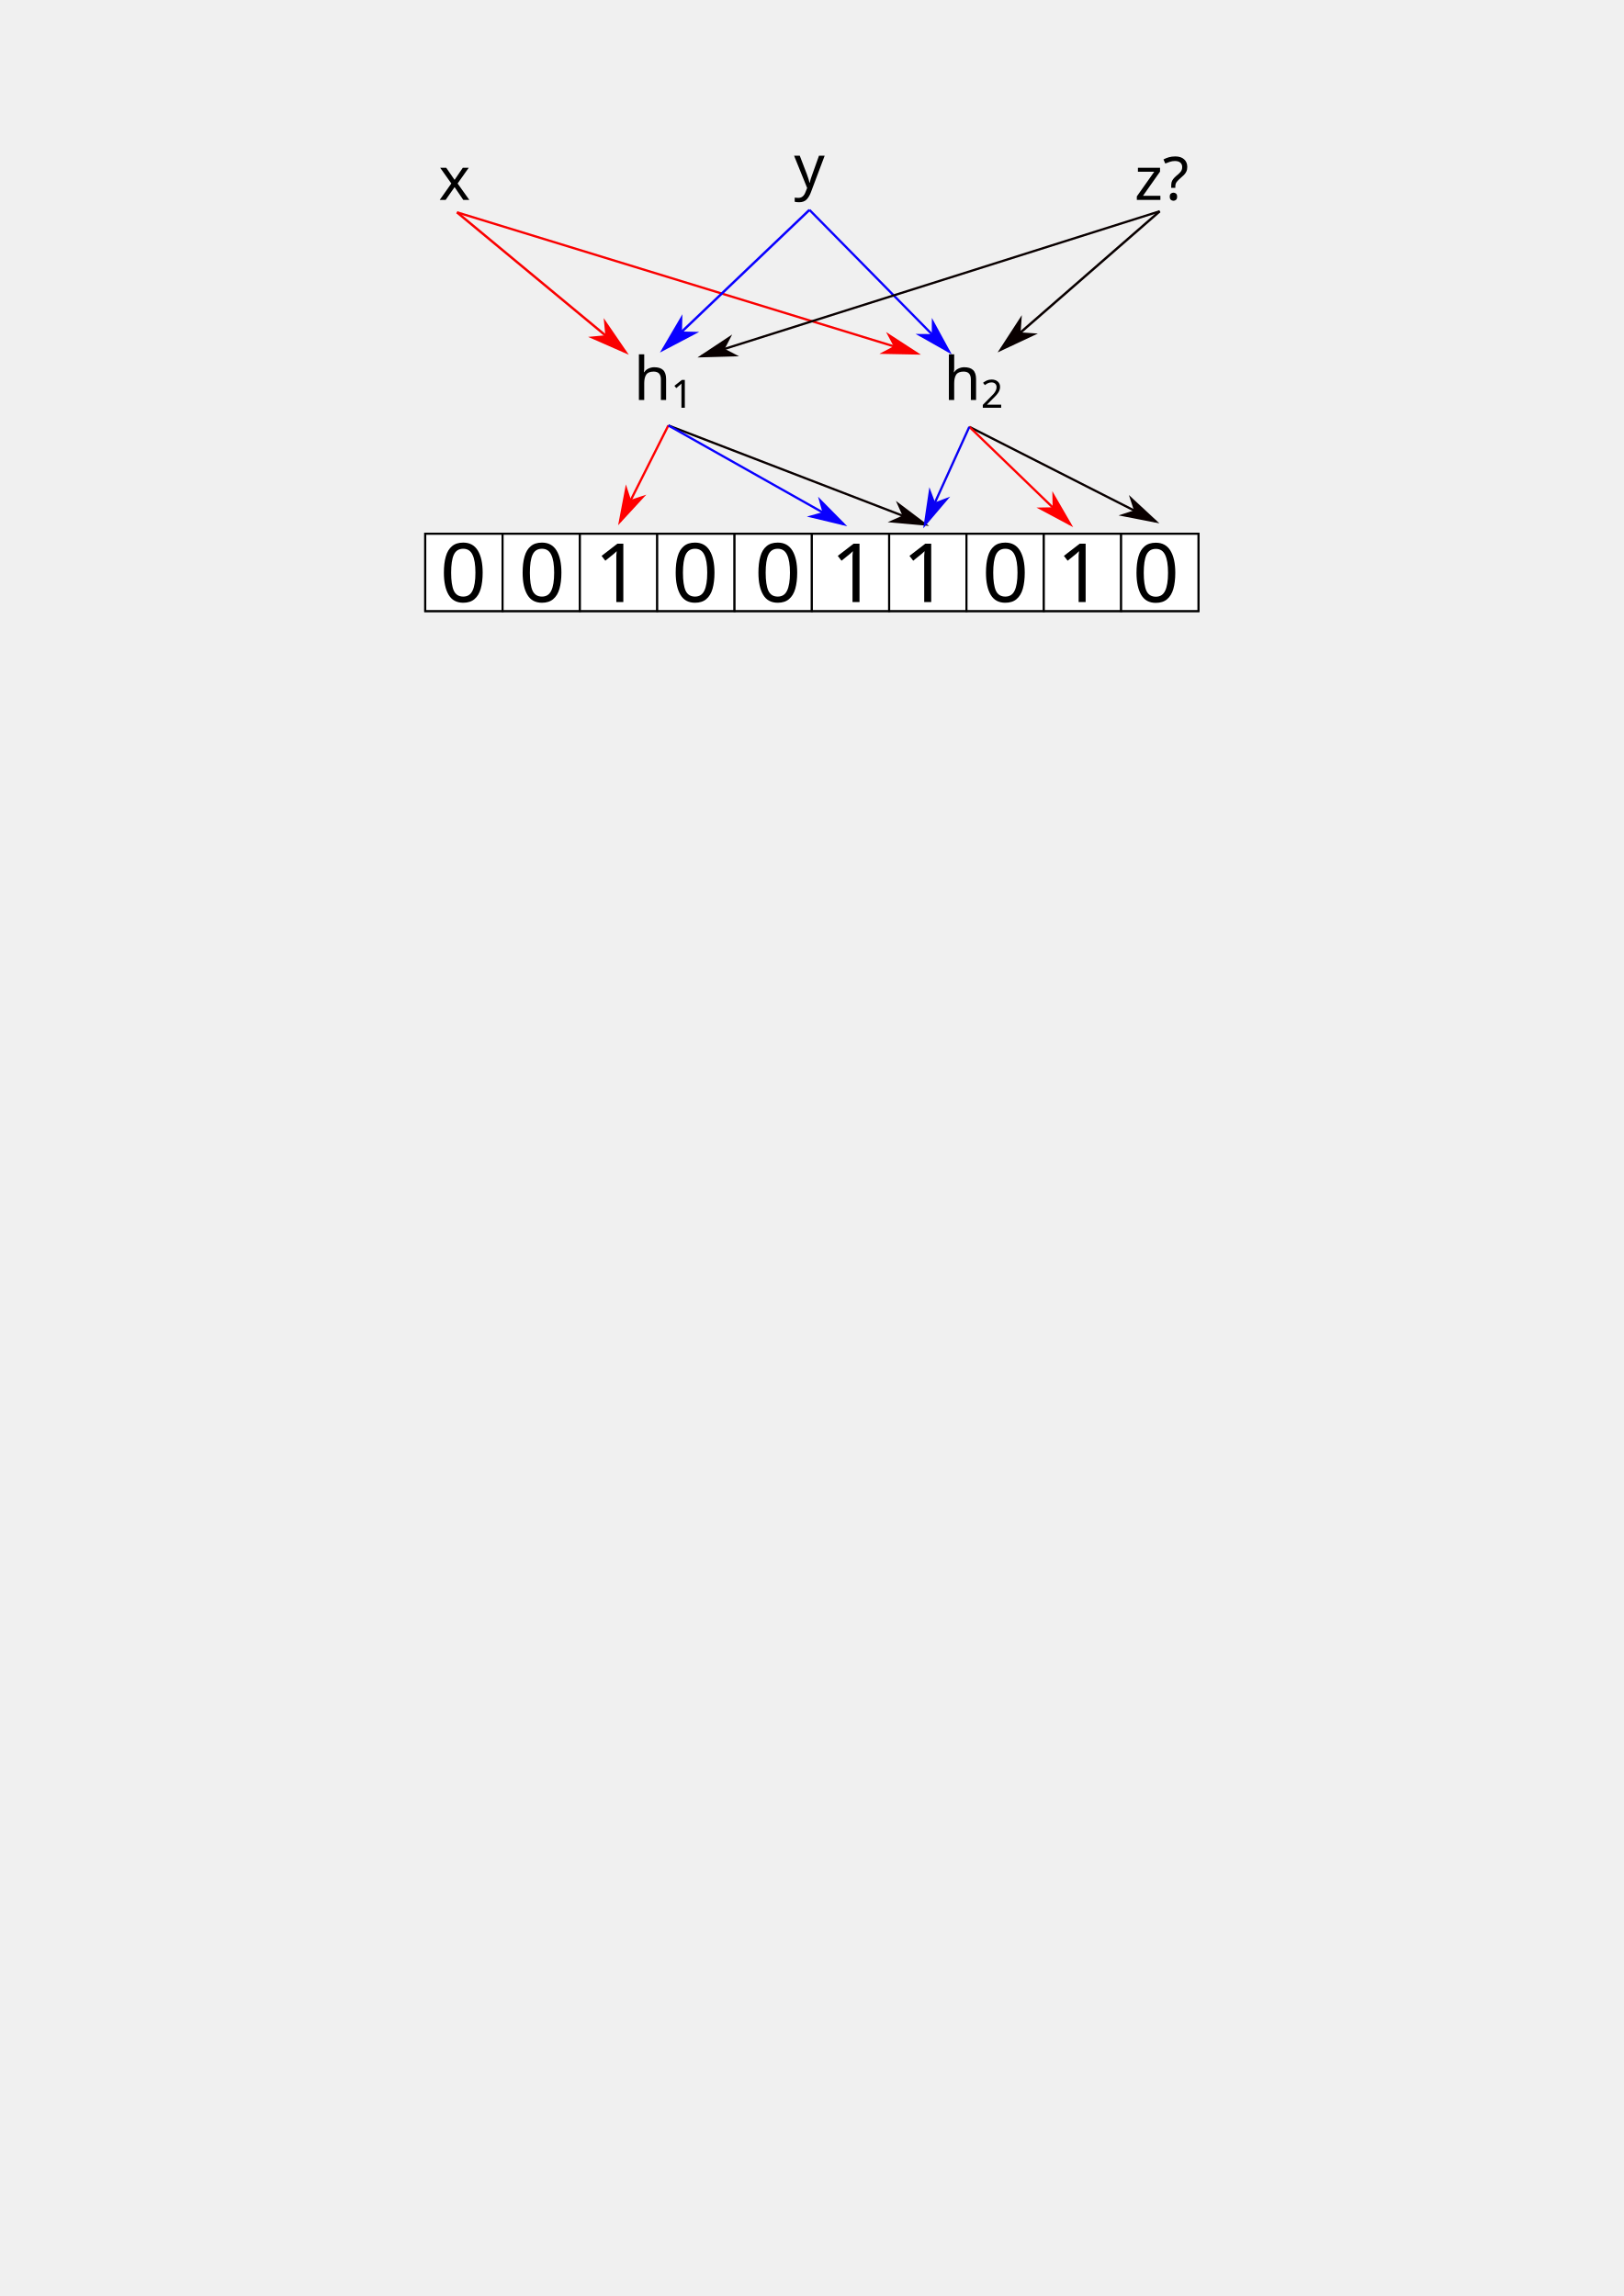
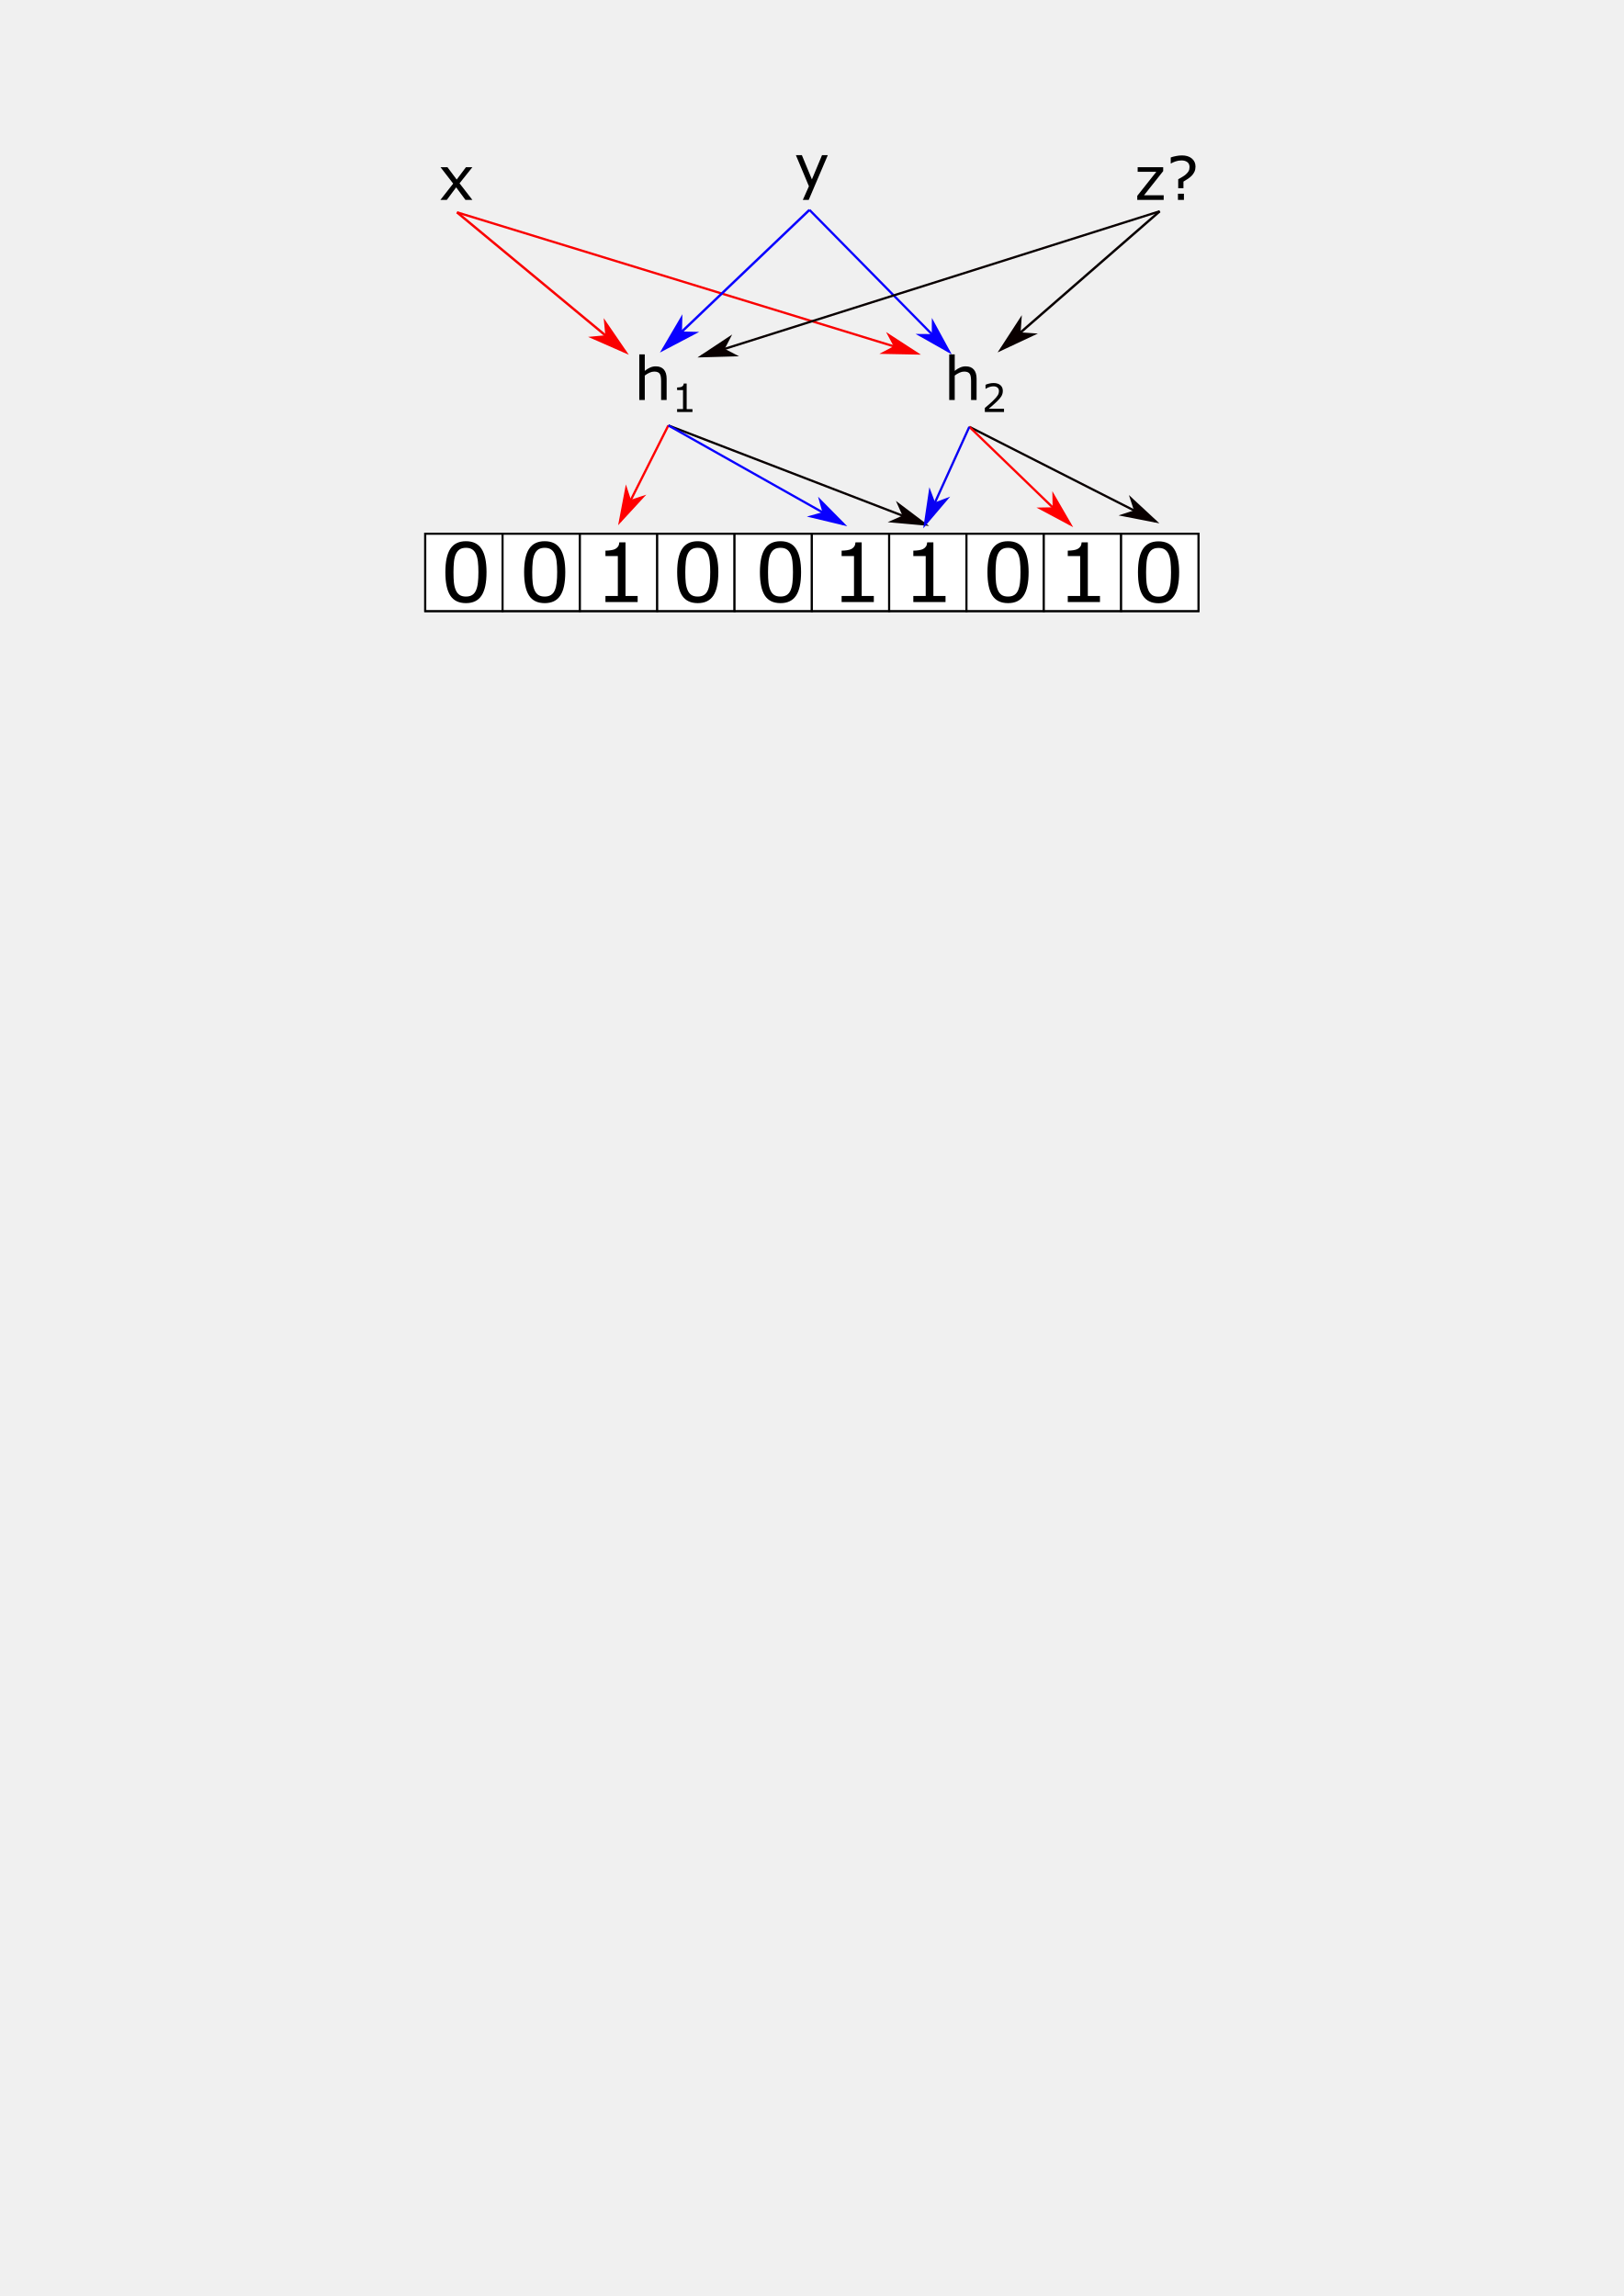
<svg xmlns="http://www.w3.org/2000/svg" width="210mm" height="297mm" viewBox="0 0 210 297" version="1.1" id="svg5">
  <defs id="defs2">
    <marker style="overflow:visible" id="Arrow1Lstart" refX="0.0" refY="0.0" orient="auto">
      <path transform="scale(0.8) translate(12.5,0)" style="fill-rule:evenodd;fill:context-stroke;stroke:context-stroke;stroke-width:1.0pt" d="M 0.0,0.0 L 5.0,-5.0 L -12.5,0.0 L 5.0,5.0 L 0.0,0.0 z " id="path40779" />
    </marker>
    <marker style="overflow:visible" id="Arrow1Lstart-0" refX="0" refY="0" orient="auto">
      <path transform="matrix(0.8,0,0,0.8,10,0)" style="fill:context-stroke;fill-rule:evenodd;stroke:context-stroke;stroke-width:1pt" d="M 0,0 5,-5 -12.5,0 5,5 Z" id="path40779-4" />
    </marker>
    <marker style="overflow:visible" id="Arrow1Lstart-5" refX="0" refY="0" orient="auto">
      <path transform="matrix(0.8,0,0,0.8,10,0)" style="fill:context-stroke;fill-rule:evenodd;stroke:context-stroke;stroke-width:1pt" d="M 0,0 5,-5 -12.5,0 5,5 Z" id="path40779-7" />
    </marker>
    <marker style="overflow:visible" id="Arrow1Lstart-2" refX="0" refY="0" orient="auto">
      <path transform="matrix(0.8,0,0,0.8,10,0)" style="fill:context-stroke;fill-rule:evenodd;stroke:context-stroke;stroke-width:1pt" d="M 0,0 5,-5 -12.5,0 5,5 Z" id="path40779-2" />
    </marker>
    <marker style="overflow:visible" id="Arrow1Lstart-0-6" refX="0" refY="0" orient="auto">
      <path transform="matrix(0.8,0,0,0.8,10,0)" style="fill:context-stroke;fill-rule:evenodd;stroke:context-stroke;stroke-width:1pt" d="M 0,0 5,-5 -12.5,0 5,5 Z" id="path40779-4-4" />
    </marker>
    <marker style="overflow:visible" id="Arrow1Lstart-0-5" refX="0" refY="0" orient="auto">
      <path transform="matrix(0.8,0,0,0.8,10,0)" style="fill:context-stroke;fill-rule:evenodd;stroke:context-stroke;stroke-width:1pt" d="M 0,0 5,-5 -12.5,0 5,5 Z" id="path40779-4-41" />
    </marker>
    <marker style="overflow:visible" id="Arrow1Lstart-0-9" refX="0" refY="0" orient="auto">
      <path transform="matrix(0.8,0,0,0.8,10,0)" style="fill:context-stroke;fill-rule:evenodd;stroke:context-stroke;stroke-width:1pt" d="M 0,0 5,-5 -12.5,0 5,5 Z" id="path40779-4-9" />
    </marker>
    <marker style="overflow:visible" id="Arrow1Lstart-0-92" refX="0" refY="0" orient="auto">
      <path transform="matrix(0.8,0,0,0.8,10,0)" style="fill:context-stroke;fill-rule:evenodd;stroke:context-stroke;stroke-width:1pt" d="M 0,0 5,-5 -12.5,0 5,5 Z" id="path40779-4-8" />
    </marker>
    <marker style="overflow:visible" id="Arrow1Lstart-0-0" refX="0" refY="0" orient="auto">
      <path transform="matrix(0.8,0,0,0.8,10,0)" style="fill:context-stroke;fill-rule:evenodd;stroke:context-stroke;stroke-width:1pt" d="M 0,0 5,-5 -12.5,0 5,5 Z" id="path40779-4-6" />
    </marker>
    <marker style="overflow:visible" id="Arrow1Lstart-0-3" refX="0" refY="0" orient="auto">
      <path transform="matrix(0.8,0,0,0.8,10,0)" style="fill:context-stroke;fill-rule:evenodd;stroke:context-stroke;stroke-width:1pt" d="M 0,0 5,-5 -12.5,0 5,5 Z" id="path40779-4-3" />
    </marker>
    <marker style="overflow:visible" id="Arrow1Lstart-0-2" refX="0" refY="0" orient="auto">
      <path transform="matrix(0.8,0,0,0.8,10,0)" style="fill:context-stroke;fill-rule:evenodd;stroke:context-stroke;stroke-width:1pt" d="M 0,0 5,-5 -12.5,0 5,5 Z" id="path40779-4-69" />
    </marker>
    <marker style="overflow:visible" id="Arrow1Lstart-0-8" refX="0" refY="0" orient="auto">
      <path transform="matrix(0.8,0,0,0.8,10,0)" style="fill:context-stroke;fill-rule:evenodd;stroke:context-stroke;stroke-width:1pt" d="M 0,0 5,-5 -12.5,0 5,5 Z" id="path40779-4-5" />
    </marker>
  </defs>
  <g id="layer1">
    <g id="g40115" transform="translate(30.69923)">
-       <rect style="font-variation-settings:normal;opacity:1;fill:#ffffff;fill-opacity:1;fill-rule:evenodd;stroke:#000000;stroke-width:0.265;stroke-linecap:butt;stroke-linejoin:miter;stroke-miterlimit:4;stroke-dasharray:none;stroke-dashoffset:0;stroke-opacity:1;stop-color:#000000;stop-opacity:1" id="rect1824" width="100" height="10" x="24.301" y="69.045" />
-       <rect style="font-variation-settings:normal;opacity:1;vector-effect:none;fill:#ffffff;fill-opacity:1;fill-rule:evenodd;stroke:#000000;stroke-width:0.265;stroke-linecap:butt;stroke-linejoin:miter;stroke-miterlimit:4;stroke-dasharray:none;stroke-dashoffset:0;stroke-opacity:1;-inkscape-stroke:none;stop-color:#000000;stop-opacity:1" id="rect4550" width="10" height="10" x="24.301" y="69.045" />
-       <rect style="font-variation-settings:normal;vector-effect:none;fill:#ffffff;fill-opacity:1;fill-rule:evenodd;stroke:#000000;stroke-width:0.265;stroke-linecap:butt;stroke-linejoin:miter;stroke-miterlimit:4;stroke-dasharray:none;stroke-dashoffset:0;stroke-opacity:1;-inkscape-stroke:none;stop-color:#000000" id="rect4550-5" width="10" height="10" x="34.301" y="69.045" />
-       <rect style="font-variation-settings:normal;vector-effect:none;fill:#ffffff;fill-opacity:1;fill-rule:evenodd;stroke:#000000;stroke-width:0.265;stroke-linecap:butt;stroke-linejoin:miter;stroke-miterlimit:4;stroke-dasharray:none;stroke-dashoffset:0;stroke-opacity:1;-inkscape-stroke:none;stop-color:#000000" id="rect4550-4" width="10" height="10" x="44.301" y="69.045" />
-       <rect style="font-variation-settings:normal;vector-effect:none;fill:#ffffff;fill-opacity:1;fill-rule:evenodd;stroke:#000000;stroke-width:0.265;stroke-linecap:butt;stroke-linejoin:miter;stroke-miterlimit:4;stroke-dasharray:none;stroke-dashoffset:0;stroke-opacity:1;-inkscape-stroke:none;stop-color:#000000" id="rect4550-1" width="10" height="10" x="54.301" y="69.045" />
-       <rect style="font-variation-settings:normal;vector-effect:none;fill:#ffffff;fill-opacity:1;fill-rule:evenodd;stroke:#000000;stroke-width:0.265;stroke-linecap:butt;stroke-linejoin:miter;stroke-miterlimit:4;stroke-dasharray:none;stroke-dashoffset:0;stroke-opacity:1;-inkscape-stroke:none;stop-color:#000000" id="rect4550-0" width="10" height="10" x="64.301" y="69.045" />
-       <rect style="font-variation-settings:normal;vector-effect:none;fill:#ffffff;fill-opacity:1;fill-rule:evenodd;stroke:#000000;stroke-width:0.265;stroke-linecap:butt;stroke-linejoin:miter;stroke-miterlimit:4;stroke-dasharray:none;stroke-dashoffset:0;stroke-opacity:1;-inkscape-stroke:none;stop-color:#000000" id="rect4550-42" width="10" height="10" x="74.301" y="69.045" />
-       <rect style="font-variation-settings:normal;vector-effect:none;fill:#ffffff;fill-opacity:1;fill-rule:evenodd;stroke:#000000;stroke-width:0.265;stroke-linecap:butt;stroke-linejoin:miter;stroke-miterlimit:4;stroke-dasharray:none;stroke-dashoffset:0;stroke-opacity:1;-inkscape-stroke:none;stop-color:#000000" id="rect4550-6" width="10" height="10" x="84.301" y="69.045" />
-       <rect style="font-variation-settings:normal;vector-effect:none;fill:#ffffff;fill-opacity:1;fill-rule:evenodd;stroke:#000000;stroke-width:0.265;stroke-linecap:butt;stroke-linejoin:miter;stroke-miterlimit:4;stroke-dasharray:none;stroke-dashoffset:0;stroke-opacity:1;-inkscape-stroke:none;stop-color:#000000" id="rect4550-2" width="10" height="10" x="94.301" y="69.045" />
-       <rect style="font-variation-settings:normal;vector-effect:none;fill:#ffffff;fill-opacity:1;fill-rule:evenodd;stroke:#000000;stroke-width:0.265;stroke-linecap:butt;stroke-linejoin:miter;stroke-miterlimit:4;stroke-dasharray:none;stroke-dashoffset:0;stroke-opacity:1;-inkscape-stroke:none;stop-color:#000000" id="rect4550-7" width="10" height="10" x="104.301" y="69.045" />
-       <rect style="font-variation-settings:normal;vector-effect:none;fill:#ffffff;fill-opacity:1;fill-rule:evenodd;stroke:#000000;stroke-width:0.265;stroke-linecap:butt;stroke-linejoin:miter;stroke-miterlimit:4;stroke-dasharray:none;stroke-dashoffset:0;stroke-opacity:1;-inkscape-stroke:none;stop-color:#000000" id="rect4550-8" width="10" height="10" x="114.301" y="69.045" />
+       <path id="rect1824" style="opacity:1;fill:#ffffff;fill-rule:evenodd;stroke:#000000;stroke-width:0.265;stop-color:#000000;stop-opacity:1" d="m 24.301,69.045 h 100 v 10 H 24.301 Z" />
+       <path id="rect4550" style="opacity:1;vector-effect:none;fill:#ffffff;fill-rule:evenodd;stroke:#000000;stroke-width:0.265;stop-color:#000000;stop-opacity:1" d="m 24.301,69.045 h 10 v 10 h -10 z" />
+       <path id="rect4550-5" style="vector-effect:none;fill:#ffffff;fill-rule:evenodd;stroke:#000000;stroke-width:0.265;stop-color:#000000" d="m 34.301,69.045 h 10 v 10 h -10 z" />
+       <path id="rect4550-4" style="vector-effect:none;fill:#ffffff;fill-rule:evenodd;stroke:#000000;stroke-width:0.265;stop-color:#000000" d="m 44.301,69.045 h 10 v 10 h -10 z" />
+       <path id="rect4550-1" style="vector-effect:none;fill:#ffffff;fill-rule:evenodd;stroke:#000000;stroke-width:0.265;stop-color:#000000" d="m 54.301,69.045 h 10 v 10 h -10 z" />
+       <path id="rect4550-0" style="vector-effect:none;fill:#ffffff;fill-rule:evenodd;stroke:#000000;stroke-width:0.265;stop-color:#000000" d="m 64.301,69.045 h 10 v 10 h -10 z" />
+       <path id="rect4550-42" style="vector-effect:none;fill:#ffffff;fill-rule:evenodd;stroke:#000000;stroke-width:0.265;stop-color:#000000" d="m 74.301,69.045 h 10 v 10 h -10 z" />
+       <path id="rect4550-6" style="vector-effect:none;fill:#ffffff;fill-rule:evenodd;stroke:#000000;stroke-width:0.265;stop-color:#000000" d="m 84.301,69.045 h 10 v 10 h -10 z" />
+       <path id="rect4550-2" style="vector-effect:none;fill:#ffffff;fill-rule:evenodd;stroke:#000000;stroke-width:0.265;stop-color:#000000" d="m 94.301,69.045 h 10 v 10 h -10 z" />
+       <path id="rect4550-7" style="vector-effect:none;fill:#ffffff;fill-rule:evenodd;stroke:#000000;stroke-width:0.265;stop-color:#000000" d="m 104.301,69.045 h 10 v 10 h -10 z" />
+       <path id="rect4550-8" style="vector-effect:none;fill:#ffffff;fill-rule:evenodd;stroke:#000000;stroke-width:0.265;stop-color:#000000" d="m 114.301,69.045 h 10 v 10 h -10 z" />
    </g>
-     <text xml:space="preserve" style="font-style:normal;font-weight:normal;font-size:7.761px;line-height:1.25;font-family:sans-serif;fill:#000000;fill-opacity:1;stroke:none;stroke-width:0.265" x="56.73" y="25.86" id="text6654">
-       <tspan id="tspan6652" style="font-size:7.761px;stroke-width:0.265" x="56.73" y="25.86">x</tspan>
-     </text>
-     <text xml:space="preserve" style="font-style:normal;font-weight:normal;font-size:7.761px;line-height:1.25;font-family:sans-serif;fill:#000000;fill-opacity:1;stroke:none;stroke-width:0.265" x="102.704" y="24.299" id="text15800">
-       <tspan id="tspan15798" style="font-size:7.761px;stroke-width:0.265" x="102.704" y="24.299">y</tspan>
-     </text>
-     <text xml:space="preserve" style="font-style:normal;font-weight:normal;font-size:7.761px;line-height:1.25;font-family:sans-serif;fill:#000000;fill-opacity:1;stroke:none;stroke-width:0.265" x="81.977" y="51.739" id="text21526">
-       <tspan id="tspan21524" style="font-size:7.761px;stroke-width:0.265" x="81.977" y="51.739">h<tspan style="font-size:65%;baseline-shift:sub" id="tspan2656">1</tspan>
-       </tspan>
-     </text>
-     <text xml:space="preserve" style="font-style:normal;font-weight:normal;font-size:7.761px;line-height:1.25;font-family:sans-serif;fill:#000000;fill-opacity:1;stroke:none;stroke-width:0.265" x="122.065" y="51.739" id="text24476">
-       <tspan id="tspan24474" style="font-size:7.761px;stroke-width:0.265" x="122.065" y="51.739">h<tspan style="font-size:65%;baseline-shift:sub" id="tspan5826">2</tspan>
-       </tspan>
-     </text>
-     <text xml:space="preserve" style="font-style:normal;font-weight:normal;font-size:7.761px;line-height:1.25;font-family:sans-serif;fill:#000000;fill-opacity:1;stroke:none;stroke-width:0.265" x="146.733" y="25.86" id="text36590">
-       <tspan id="tspan36588" style="font-size:7.761px;stroke-width:0.265" x="146.733" y="25.86">z?</tspan>
-     </text>
+     <g aria-label="x" id="text6654" style="font-size:7.761px;line-height:1.25;stroke-width:0.265">
+       <path d="m 61.096,25.86 h -0.898 l -1.201,-1.626 -1.209,1.626 h -0.83 l 1.652,-2.111 -1.637,-2.122 h 0.898 l 1.194,1.599 1.198,-1.599 h 0.834 l -1.664,2.084 z" id="path985" />
+     </g>
+     <g aria-label="y" id="text15800" style="font-size:7.761px;line-height:1.25;stroke-width:0.265">
+       <path d="m 107.065,20.066 -2.471,5.794 h -0.762 l 0.788,-1.766 -1.686,-4.028 h 0.773 l 1.3,3.138 1.311,-3.138 z" id="path988" />
+     </g>
+     <g aria-label="h1" id="text21526" style="font-size:7.761px;line-height:1.25;stroke-width:0.265">
+       <path d="m 86.218,51.739 h -0.712 v -2.41 q 0,-0.292 -0.034,-0.546 -0.034,-0.258 -0.125,-0.402 -0.095,-0.159 -0.273,-0.235 -0.178,-0.08 -0.462,-0.08 -0.292,0 -0.61,0.144 -0.318,0.144 -0.61,0.368 v 3.161 h -0.712 v -5.897 h 0.712 v 2.134 q 0.333,-0.277 0.69,-0.432 0.356,-0.155 0.731,-0.155 0.686,0 1.046,0.413 0.36,0.413 0.36,1.19 z" id="path991" />
+       <path d="m 89.558,53.291 h -1.985 v -0.374 h 0.764 v -2.458 h -0.764 v -0.335 q 0.155,0 0.333,-0.025 0.177,-0.027 0.268,-0.076 0.113,-0.062 0.177,-0.155 0.067,-0.096 0.076,-0.256 h 0.382 v 3.306 h 0.749 z" style="font-size:65%;baseline-shift:sub" id="path993" />
+     </g>
+     <g aria-label="h2" id="text24476" style="font-size:7.761px;line-height:1.25;stroke-width:0.265">
+       <path d="m 126.305,51.739 h -0.712 v -2.41 q 0,-0.292 -0.034,-0.546 -0.034,-0.258 -0.125,-0.402 -0.095,-0.159 -0.273,-0.235 -0.178,-0.08 -0.462,-0.08 -0.292,0 -0.61,0.144 -0.318,0.144 -0.61,0.368 v 3.161 h -0.712 v -5.897 h 0.712 v 2.134 q 0.333,-0.277 0.69,-0.432 0.356,-0.155 0.731,-0.155 0.686,0 1.046,0.413 0.36,0.413 0.36,1.19 z" id="path996" />
+       <path d="m 129.855,53.291 h -2.483 v -0.515 q 0.259,-0.222 0.517,-0.443 0.261,-0.222 0.485,-0.441 0.473,-0.458 0.648,-0.727 0.175,-0.271 0.175,-0.584 0,-0.286 -0.19,-0.446 -0.187,-0.163 -0.525,-0.163 -0.224,0 -0.485,0.079 -0.261,0.079 -0.51,0.241 h -0.025 v -0.517 q 0.175,-0.086 0.466,-0.158 0.293,-0.071 0.567,-0.071 0.564,0 0.884,0.273 0.32,0.271 0.32,0.737 0,0.209 -0.054,0.392 -0.052,0.18 -0.155,0.342 -0.096,0.153 -0.227,0.301 -0.128,0.148 -0.313,0.328 -0.264,0.259 -0.544,0.503 -0.281,0.241 -0.525,0.448 h 1.973 z" style="font-size:65%;baseline-shift:sub" id="path998" />
+     </g>
+     <g aria-label="z?" id="text36590" style="font-size:7.761px;line-height:1.25;stroke-width:0.265">
+       <path d="m 150.504,25.86 h -3.418 v -0.527 l 2.467,-3.111 h -2.414 V 21.627 h 3.301 v 0.508 l -2.478,3.123 h 2.543 z" id="path1001" />
+       <path d="m 154.619,21.544 q 0,0.371 -0.133,0.663 -0.133,0.288 -0.349,0.512 -0.212,0.216 -0.489,0.405 -0.277,0.189 -0.587,0.368 v 0.853 h -0.678 v -1.156 q 0.246,-0.14 0.531,-0.307 0.288,-0.167 0.47,-0.337 0.22,-0.197 0.341,-0.405 0.121,-0.212 0.121,-0.538 0,-0.428 -0.292,-0.637 -0.288,-0.212 -0.747,-0.212 -0.409,0 -0.777,0.129 -0.364,0.129 -0.576,0.261 h -0.038 v -0.773 q 0.265,-0.102 0.671,-0.182 0.409,-0.083 0.773,-0.083 0.815,0 1.285,0.398 0.474,0.394 0.474,1.042 z m -1.497,4.316 h -0.773 v -0.8 h 0.773 z" id="path1003" />
+     </g>
    <path style="fill:#000000;fill-opacity:1;stroke:#fa0000;stroke-width:0.311;stroke-linecap:butt;stroke-linejoin:miter;stroke-miterlimit:4;stroke-dasharray:none;stroke-opacity:1;marker-start:url(#Arrow1Lstart)" d="M 80.862,45.506 59.104,27.466" id="path40183" />
    <path style="fill:#000000;fill-opacity:1;stroke:#090000;stroke-width:0.291;stroke-linecap:butt;stroke-linejoin:miter;stroke-miterlimit:4;stroke-dasharray:none;stroke-opacity:1;marker-start:url(#Arrow1Lstart-0)" d="M 149.446,67.44 125.369,55.212" id="path40183-4" />
    <path style="fill:#000000;fill-opacity:1;stroke:#fa0000;stroke-width:0.291;stroke-linecap:butt;stroke-linejoin:miter;stroke-miterlimit:4;stroke-dasharray:none;stroke-opacity:1;marker-start:url(#Arrow1Lstart-0-6)" d="M 118.57,45.711 59.104,27.466" id="path40183-4-1" />
    <path style="fill:#000000;fill-opacity:1;stroke:#0900ff;stroke-width:0.291;stroke-linecap:butt;stroke-linejoin:miter;stroke-miterlimit:4;stroke-dasharray:none;stroke-opacity:1;marker-start:url(#Arrow1Lstart-0-5)" d="M 122.703,45.442 104.69,27.15" id="path40183-4-8" />
    <path style="fill:#000000;fill-opacity:1;stroke:#090000;stroke-width:0.291;stroke-linecap:butt;stroke-linejoin:miter;stroke-miterlimit:4;stroke-dasharray:none;stroke-opacity:1;marker-start:url(#Arrow1Lstart-0-9)" d="M 119.64,67.826 86.439,55.034" id="path40183-4-2" />
    <path style="fill:#000000;fill-opacity:1;stroke:#ff0000;stroke-width:0.291;stroke-linecap:butt;stroke-linejoin:miter;stroke-miterlimit:4;stroke-dasharray:none;stroke-opacity:1;marker-start:url(#Arrow1Lstart-0-92)" d="M 80.197,67.44 86.439,55.034" id="path40183-4-26" />
    <path style="fill:#000000;fill-opacity:1;stroke:#0900ff;stroke-width:0.291;stroke-linecap:butt;stroke-linejoin:miter;stroke-miterlimit:4;stroke-dasharray:none;stroke-opacity:1;marker-start:url(#Arrow1Lstart-0-0)" d="M 109.09,67.797 86.439,55.034" id="path40183-4-9" />
    <path style="fill:#000000;fill-opacity:1;stroke:#ff0000;stroke-width:0.291;stroke-linecap:butt;stroke-linejoin:miter;stroke-miterlimit:4;stroke-dasharray:none;stroke-opacity:1;marker-start:url(#Arrow1Lstart-0-3)" d="M 138.389,67.797 125.369,55.212" id="path40183-4-5" />
    <path style="fill:#000000;fill-opacity:1;stroke:#0900f3;stroke-width:0.291;stroke-linecap:butt;stroke-linejoin:miter;stroke-miterlimit:4;stroke-dasharray:none;stroke-opacity:1;marker-start:url(#Arrow1Lstart-0-2)" d="M 119.64,67.826 125.369,55.212" id="path40183-4-3" />
    <path style="fill:#000000;fill-opacity:1;stroke:#090000;stroke-width:0.291;stroke-linecap:butt;stroke-linejoin:miter;stroke-miterlimit:4;stroke-dasharray:none;stroke-opacity:1;marker-start:url(#Arrow1Lstart-0-8)" d="M 90.747,46.068 149.991,27.329" id="path40183-4-56" />
    <path style="fill:#000000;fill-opacity:1;stroke:#0900ff;stroke-width:0.311;stroke-linecap:butt;stroke-linejoin:miter;stroke-miterlimit:4;stroke-dasharray:none;stroke-opacity:1;marker-start:url(#Arrow1Lstart-5)" d="M 85.785,45.191 104.69,27.15" id="path40183-7" />
    <path style="fill:#000000;fill-opacity:1;stroke:#090000;stroke-width:0.311;stroke-linecap:butt;stroke-linejoin:miter;stroke-miterlimit:4;stroke-dasharray:none;stroke-opacity:1;marker-start:url(#Arrow1Lstart-2)" d="m 129.481,45.191 20.51,-17.862" id="path40183-3" />
-     <text xml:space="preserve" style="font-style:normal;font-weight:normal;font-size:10.583px;line-height:1.25;font-family:sans-serif;fill:#000000;fill-opacity:1;stroke:none;stroke-width:0.265;stroke-miterlimit:4;stroke-dasharray:none" x="56.893" y="77.859" id="text46638">
-       <tspan id="tspan46636" style="stroke-width:0.265;stroke-miterlimit:4;stroke-dasharray:none" x="56.893" y="77.859">0</tspan>
-     </text>
-     <text xml:space="preserve" style="font-style:normal;font-weight:normal;font-size:10.583px;line-height:1.25;font-family:sans-serif;fill:#000000;fill-opacity:1;stroke:none;stroke-width:0.265;stroke-miterlimit:4;stroke-dasharray:none" x="67.078" y="77.859" id="text46638-4">
-       <tspan id="tspan46636-2" style="stroke-width:0.265;stroke-miterlimit:4;stroke-dasharray:none" x="67.078" y="77.859">0</tspan>
-     </text>
-     <text xml:space="preserve" style="font-style:normal;font-weight:normal;font-size:10.583px;line-height:1.25;font-family:sans-serif;fill:#000000;fill-opacity:1;stroke:none;stroke-width:0.265;stroke-miterlimit:4;stroke-dasharray:none" x="86.875" y="77.859" id="text46638-0">
-       <tspan id="tspan46636-0" style="stroke-width:0.265;stroke-miterlimit:4;stroke-dasharray:none" x="86.875" y="77.859">0</tspan>
-     </text>
-     <text xml:space="preserve" style="font-style:normal;font-weight:normal;font-size:10.583px;line-height:1.25;font-family:sans-serif;fill:#000000;fill-opacity:1;stroke:none;stroke-width:0.265;stroke-miterlimit:4;stroke-dasharray:none" x="97.576" y="77.859" id="text46638-7">
-       <tspan id="tspan46636-7" style="stroke-width:0.265;stroke-miterlimit:4;stroke-dasharray:none" x="97.576" y="77.859">0</tspan>
-     </text>
-     <text xml:space="preserve" style="font-style:normal;font-weight:normal;font-size:10.583px;line-height:1.25;font-family:sans-serif;fill:#000000;fill-opacity:1;stroke:none;stroke-width:0.265;stroke-miterlimit:4;stroke-dasharray:none" x="127.003" y="77.859" id="text46638-1">
-       <tspan id="tspan46636-6" style="stroke-width:0.265;stroke-miterlimit:4;stroke-dasharray:none" x="127.003" y="77.859">0</tspan>
-     </text>
-     <text xml:space="preserve" style="font-style:normal;font-weight:normal;font-size:10.583px;line-height:1.25;font-family:sans-serif;fill:#000000;fill-opacity:1;stroke:none;stroke-width:0.265" x="76.868" y="77.875" id="text59580">
-       <tspan id="tspan59578" style="stroke-width:0.265" x="76.868" y="77.875">1</tspan>
-     </text>
-     <text xml:space="preserve" style="font-style:normal;font-weight:normal;font-size:10.583px;line-height:1.25;font-family:sans-serif;fill:#000000;fill-opacity:1;stroke:none;stroke-width:0.265" x="107.413" y="77.875" id="text59580-1">
-       <tspan id="tspan59578-3" style="stroke-width:0.265" x="107.413" y="77.875">1</tspan>
-     </text>
-     <text xml:space="preserve" style="font-style:normal;font-weight:normal;font-size:10.583px;line-height:1.25;font-family:sans-serif;fill:#000000;fill-opacity:1;stroke:none;stroke-width:0.265" x="116.687" y="77.875" id="text59580-4">
-       <tspan id="tspan59578-6" style="stroke-width:0.265" x="116.687" y="77.875">1</tspan>
-     </text>
-     <text xml:space="preserve" style="font-style:normal;font-weight:normal;font-size:10.583px;line-height:1.25;font-family:sans-serif;fill:#000000;fill-opacity:1;stroke:none;stroke-width:0.265" x="136.662" y="77.875" id="text59580-2">
-       <tspan id="tspan59578-0" style="stroke-width:0.265" x="136.662" y="77.875">1</tspan>
-     </text>
-     <text xml:space="preserve" style="font-style:normal;font-weight:normal;font-size:10.583px;line-height:1.25;font-family:sans-serif;fill:#000000;fill-opacity:1;stroke:none;stroke-width:0.265" x="146.472" y="77.875" id="text59580-5">
-       <tspan id="tspan59578-4" style="stroke-width:0.265" x="146.472" y="77.875">0</tspan>
-     </text>
+     <g aria-label="0" id="text46638" style="font-size:10.583px;line-height:1.25;stroke-width:0.265">
+       <path d="m 62.924,74.009 q 0,2.072 -0.651,3.044 -0.646,0.966 -2.01,0.966 -1.385,0 -2.026,-0.982 -0.636,-0.982 -0.636,-3.018 0,-2.052 0.646,-3.028 0.646,-0.982 2.015,-0.982 1.385,0 2.021,0.997 0.641,0.992 0.641,3.002 z m -1.359,2.346 q 0.181,-0.419 0.243,-0.982 0.067,-0.568 0.067,-1.364 0,-0.785 -0.067,-1.364 -0.062,-0.579 -0.248,-0.982 -0.181,-0.398 -0.496,-0.599 -0.31,-0.202 -0.801,-0.202 -0.486,0 -0.806,0.202 -0.315,0.202 -0.501,0.61 -0.176,0.382 -0.243,0.997 -0.062,0.615 -0.062,1.349 0,0.806 0.057,1.349 0.057,0.543 0.243,0.972 0.171,0.403 0.481,0.615 0.315,0.212 0.832,0.212 0.486,0 0.806,-0.202 0.32,-0.202 0.496,-0.61 z" id="path1006" />
+     </g>
+     <g aria-label="0" id="text46638-4" style="font-size:10.583px;line-height:1.25;stroke-width:0.265">
+       <path d="m 73.109,74.009 q 0,2.072 -0.651,3.044 -0.646,0.966 -2.01,0.966 -1.385,0 -2.026,-0.982 -0.636,-0.982 -0.636,-3.018 0,-2.052 0.646,-3.028 0.646,-0.982 2.015,-0.982 1.385,0 2.021,0.997 0.641,0.992 0.641,3.002 z m -1.359,2.346 q 0.181,-0.419 0.243,-0.982 0.067,-0.568 0.067,-1.364 0,-0.785 -0.067,-1.364 -0.062,-0.579 -0.248,-0.982 -0.181,-0.398 -0.496,-0.599 -0.31,-0.202 -0.801,-0.202 -0.486,0 -0.806,0.202 -0.315,0.202 -0.501,0.61 -0.176,0.382 -0.243,0.997 -0.062,0.615 -0.062,1.349 0,0.806 0.057,1.349 0.057,0.543 0.243,0.972 0.171,0.403 0.481,0.615 0.315,0.212 0.832,0.212 0.486,0 0.806,-0.202 0.32,-0.202 0.496,-0.61 z" id="path1009" />
+     </g>
+     <g aria-label="0" id="text46638-0" style="font-size:10.583px;line-height:1.25;stroke-width:0.265">
+       <path d="m 92.905,74.009 q 0,2.072 -0.651,3.044 -0.646,0.966 -2.01,0.966 -1.385,0 -2.026,-0.982 -0.636,-0.982 -0.636,-3.018 0,-2.052 0.646,-3.028 0.646,-0.982 2.015,-0.982 1.385,0 2.021,0.997 0.641,0.992 0.641,3.002 z m -1.359,2.346 q 0.181,-0.419 0.243,-0.982 0.067,-0.568 0.067,-1.364 0,-0.785 -0.067,-1.364 -0.062,-0.579 -0.248,-0.982 -0.181,-0.398 -0.496,-0.599 -0.31,-0.202 -0.801,-0.202 -0.486,0 -0.806,0.202 -0.315,0.202 -0.501,0.61 -0.176,0.382 -0.243,0.997 -0.062,0.615 -0.062,1.349 0,0.806 0.057,1.349 0.057,0.543 0.243,0.972 0.171,0.403 0.481,0.615 0.315,0.212 0.832,0.212 0.486,0 0.806,-0.202 0.32,-0.202 0.496,-0.61 z" id="path1012" />
+     </g>
+     <g aria-label="0" id="text46638-7" style="font-size:10.583px;line-height:1.25;stroke-width:0.265">
+       <path d="m 103.606,74.009 q 0,2.072 -0.651,3.044 -0.646,0.966 -2.01,0.966 -1.385,0 -2.026,-0.982 -0.636,-0.982 -0.636,-3.018 0,-2.052 0.646,-3.028 0.646,-0.982 2.015,-0.982 1.385,0 2.021,0.997 0.641,0.992 0.641,3.002 z m -1.359,2.346 q 0.181,-0.419 0.243,-0.982 0.067,-0.568 0.067,-1.364 0,-0.785 -0.067,-1.364 -0.062,-0.579 -0.248,-0.982 -0.181,-0.398 -0.496,-0.599 -0.31,-0.202 -0.801,-0.202 -0.486,0 -0.806,0.202 -0.315,0.202 -0.501,0.61 -0.176,0.382 -0.243,0.997 -0.062,0.615 -0.062,1.349 0,0.806 0.057,1.349 0.057,0.543 0.243,0.972 0.171,0.403 0.481,0.615 0.315,0.212 0.832,0.212 0.486,0 0.806,-0.202 0.32,-0.202 0.496,-0.61 z" id="path1015" />
+     </g>
+     <g aria-label="0" id="text46638-1" style="font-size:10.583px;line-height:1.25;stroke-width:0.265">
+       <path d="m 133.034,74.009 q 0,2.072 -0.651,3.044 -0.646,0.966 -2.01,0.966 -1.385,0 -2.026,-0.982 -0.636,-0.982 -0.636,-3.018 0,-2.052 0.646,-3.028 0.646,-0.982 2.015,-0.982 1.385,0 2.021,0.997 0.641,0.992 0.641,3.002 z m -1.359,2.346 q 0.181,-0.419 0.243,-0.982 0.067,-0.568 0.067,-1.364 0,-0.785 -0.067,-1.364 -0.062,-0.579 -0.248,-0.982 -0.181,-0.398 -0.496,-0.599 -0.31,-0.202 -0.801,-0.202 -0.486,0 -0.806,0.202 -0.315,0.202 -0.501,0.61 -0.176,0.382 -0.243,0.997 -0.062,0.615 -0.062,1.349 0,0.806 0.057,1.349 0.057,0.543 0.243,0.972 0.171,0.403 0.481,0.615 0.315,0.212 0.832,0.212 0.486,0 0.806,-0.202 0.32,-0.202 0.496,-0.61 z" id="path1018" />
+     </g>
+     <g aria-label="1" id="text59580" style="font-size:10.583px;line-height:1.25;stroke-width:0.265">
+       <path d="m 82.47,77.875 h -4.165 v -0.785 h 1.602 v -5.157 h -1.602 v -0.703 q 0.326,0 0.698,-0.052 0.372,-0.057 0.563,-0.16 0.238,-0.129 0.372,-0.326 0.14,-0.202 0.16,-0.537 h 0.801 v 6.935 h 1.571 z" id="path1021" />
+     </g>
+     <g aria-label="1" id="text59580-1" style="font-size:10.583px;line-height:1.25;stroke-width:0.265">
+       <path d="m 113.015,77.875 h -4.165 v -0.785 h 1.602 v -5.157 h -1.602 v -0.703 q 0.326,0 0.698,-0.052 0.372,-0.057 0.563,-0.16 0.238,-0.129 0.372,-0.326 0.14,-0.202 0.16,-0.537 h 0.801 v 6.935 h 1.571 z" id="path1024" />
+     </g>
+     <g aria-label="1" id="text59580-4" style="font-size:10.583px;line-height:1.25;stroke-width:0.265">
+       <path d="m 122.289,77.875 h -4.165 v -0.785 h 1.602 v -5.157 h -1.602 v -0.703 q 0.326,0 0.698,-0.052 0.372,-0.057 0.563,-0.16 0.238,-0.129 0.372,-0.326 0.14,-0.202 0.16,-0.537 h 0.801 v 6.935 h 1.571 z" id="path1027" />
+     </g>
+     <g aria-label="1" id="text59580-2" style="font-size:10.583px;line-height:1.25;stroke-width:0.265">
+       <path d="m 142.264,77.875 h -4.165 v -0.785 h 1.602 v -5.157 h -1.602 v -0.703 q 0.326,0 0.698,-0.052 0.372,-0.057 0.563,-0.16 0.238,-0.129 0.372,-0.326 0.14,-0.202 0.16,-0.537 h 0.801 v 6.935 h 1.571 z" id="path1030" />
+     </g>
+     <g aria-label="0" id="text59580-5" style="font-size:10.583px;line-height:1.25;stroke-width:0.265">
+       <path d="m 152.502,74.025 q 0,2.072 -0.651,3.044 -0.646,0.966 -2.01,0.966 -1.385,0 -2.026,-0.982 -0.636,-0.982 -0.636,-3.018 0,-2.052 0.646,-3.028 0.646,-0.982 2.015,-0.982 1.385,0 2.021,0.997 0.641,0.992 0.641,3.002 z m -1.359,2.346 q 0.181,-0.419 0.243,-0.982 0.067,-0.568 0.067,-1.364 0,-0.785 -0.067,-1.364 -0.062,-0.579 -0.248,-0.982 -0.181,-0.398 -0.496,-0.599 -0.31,-0.202 -0.801,-0.202 -0.486,0 -0.806,0.202 -0.315,0.202 -0.501,0.61 -0.176,0.382 -0.243,0.997 -0.062,0.615 -0.062,1.349 0,0.806 0.057,1.349 0.057,0.543 0.243,0.972 0.171,0.403 0.481,0.615 0.315,0.212 0.832,0.212 0.486,0 0.806,-0.202 0.32,-0.202 0.496,-0.61 z" id="path1033" />
+     </g>
  </g>
</svg>
